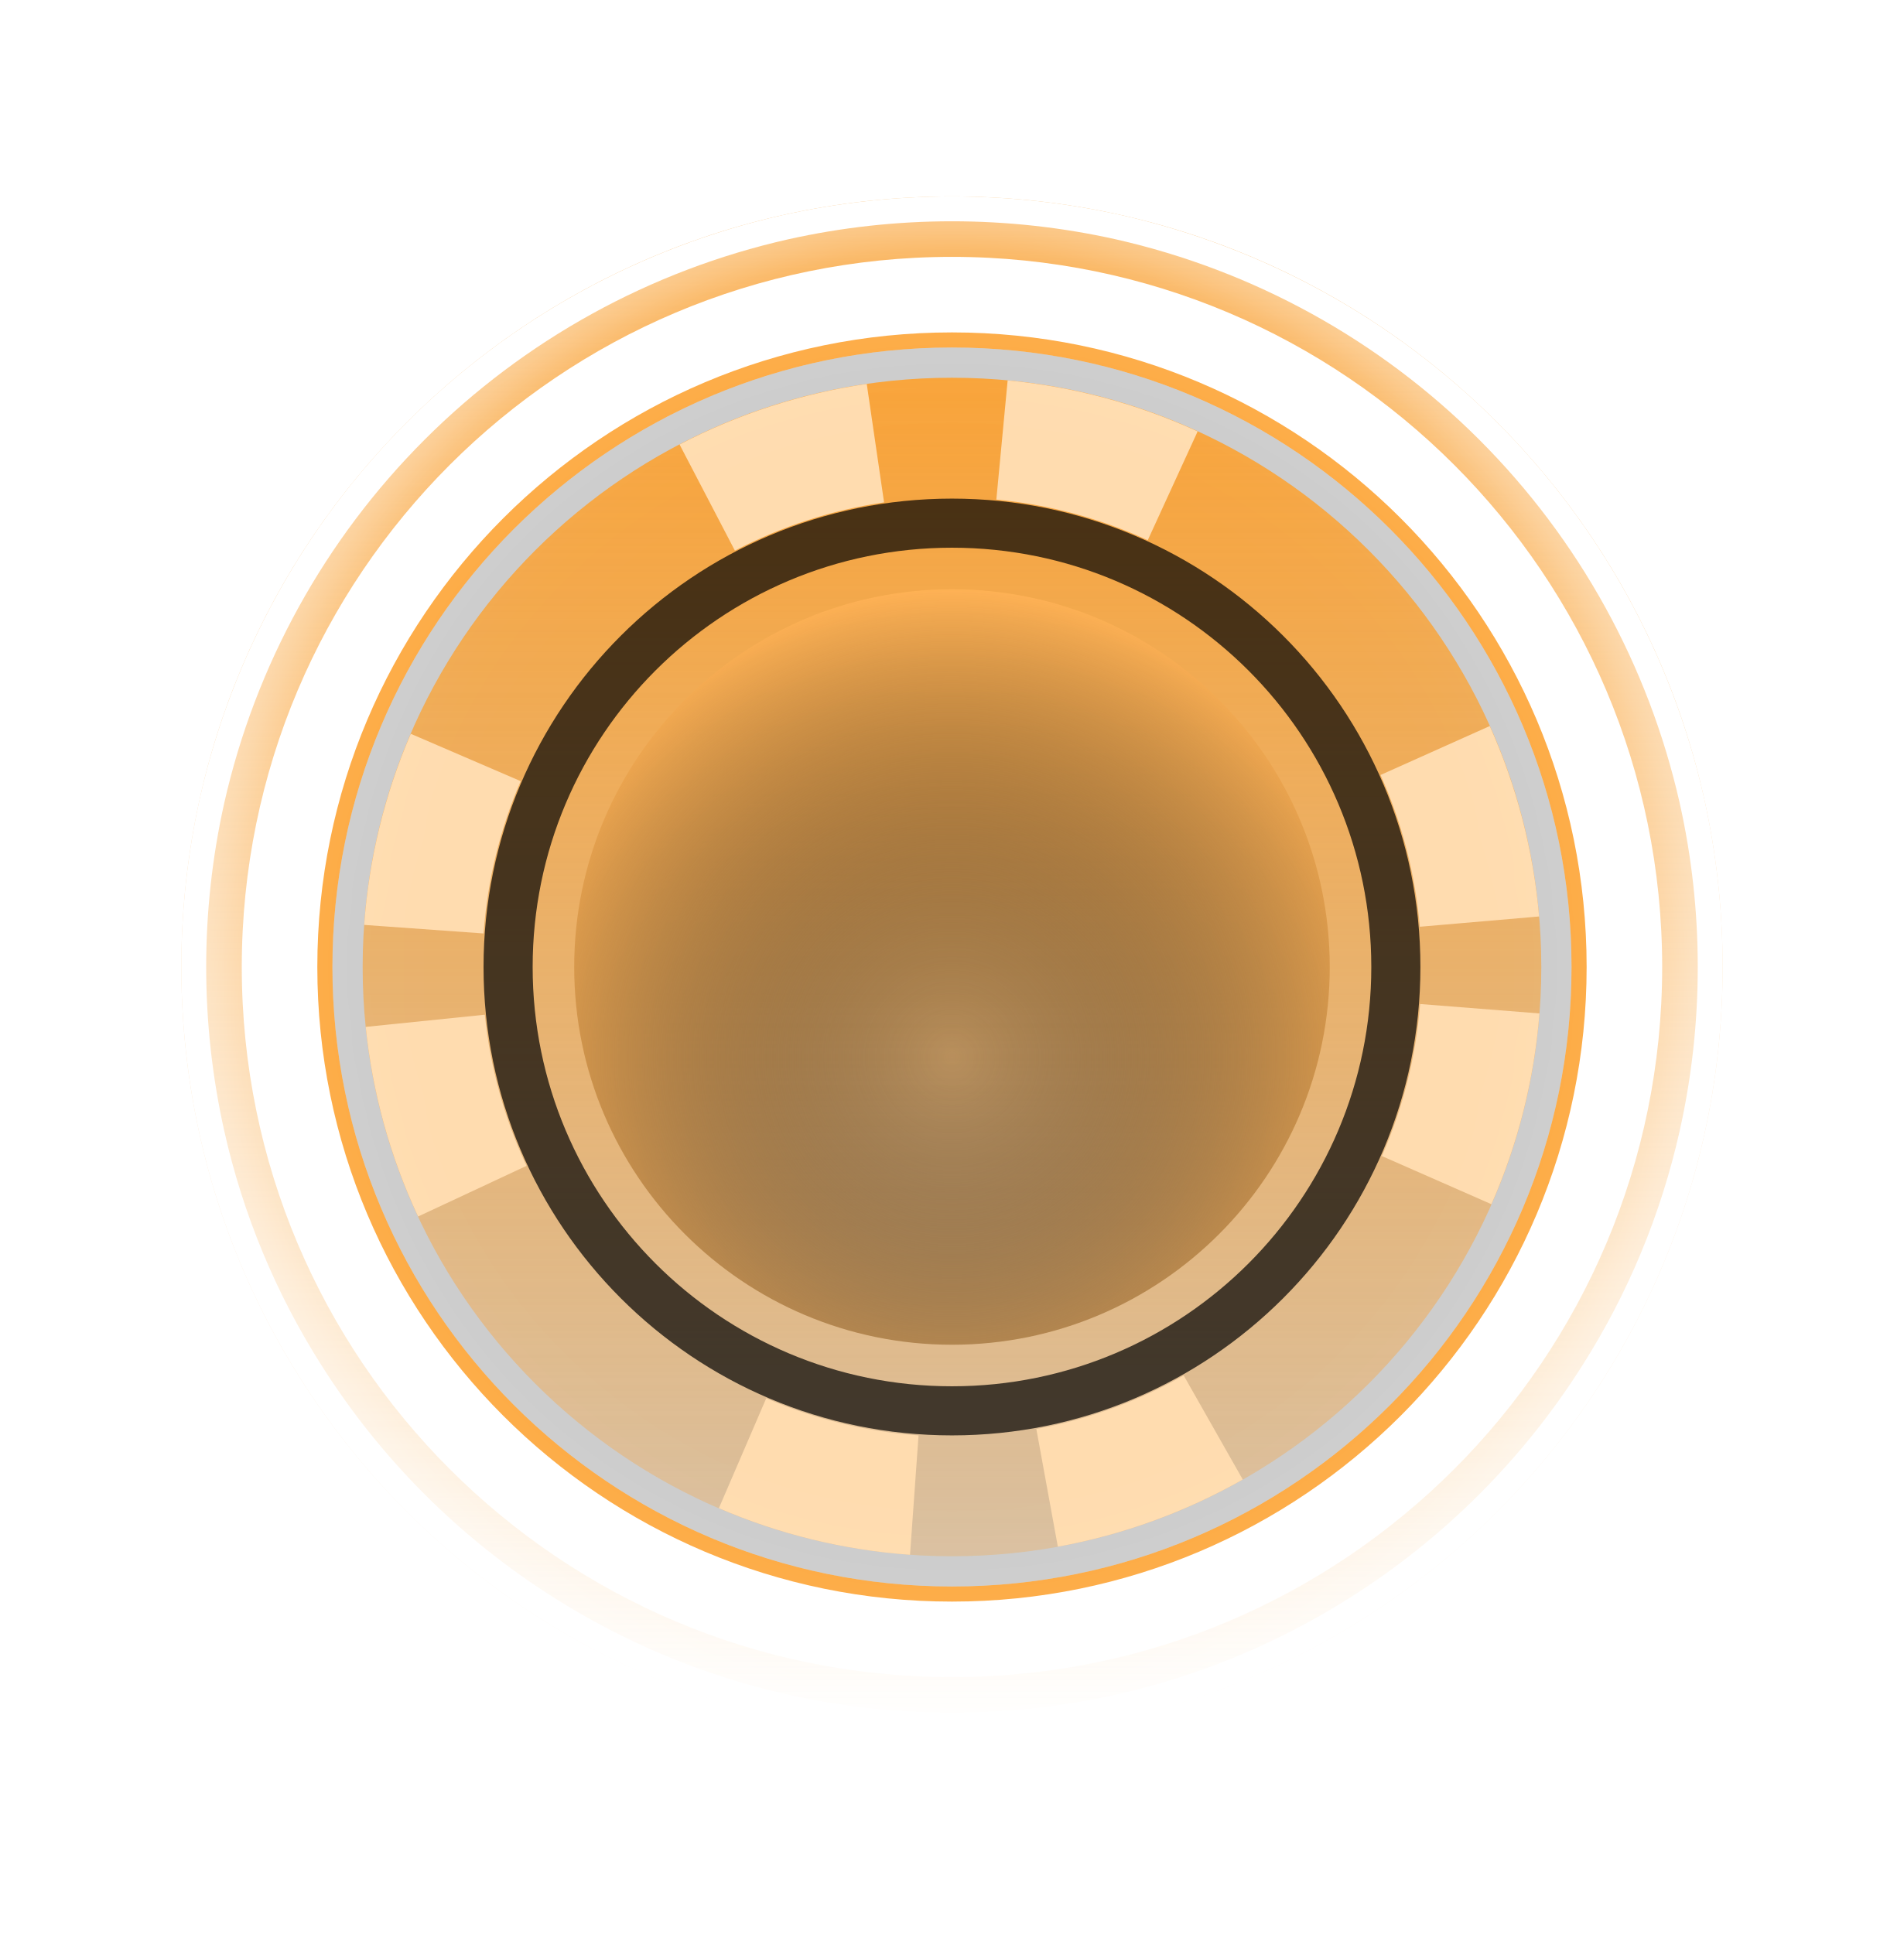
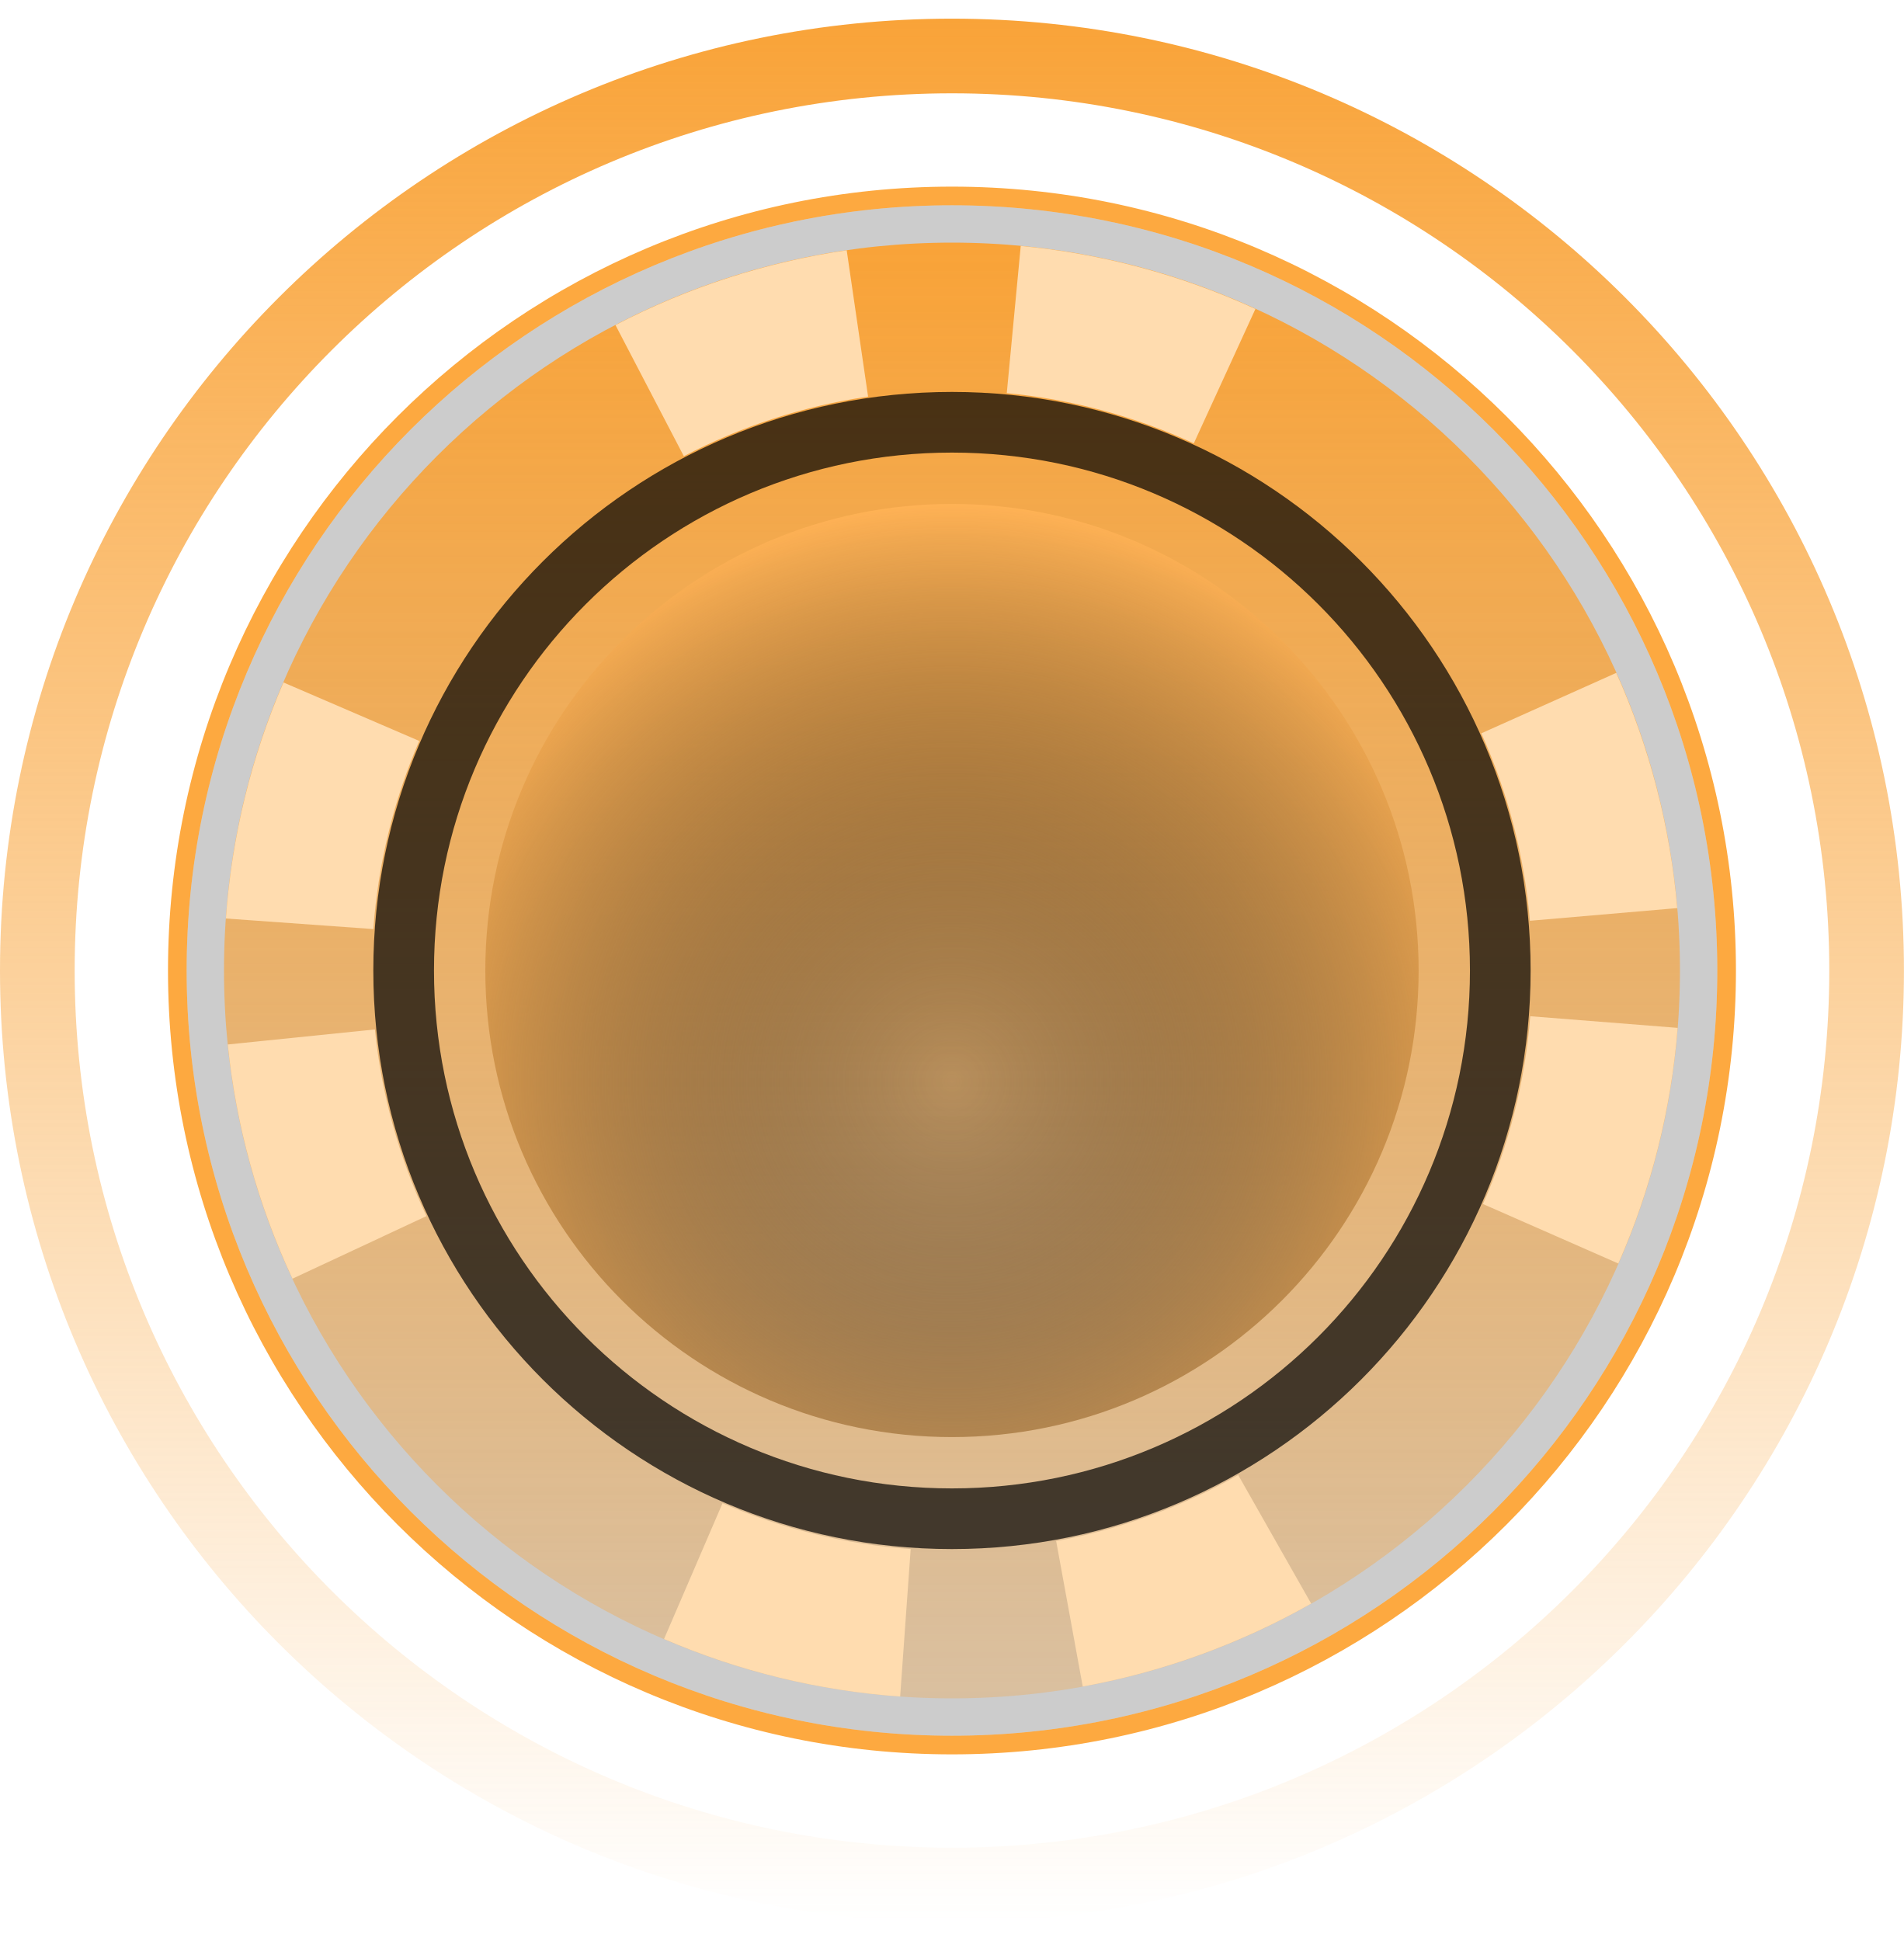
- <svg xmlns="http://www.w3.org/2000/svg" width="63" height="64" viewBox="0 0 63 64" fill="none">
-   <path fill-rule="evenodd" clip-rule="evenodd" d="M8 32C8 44.979 18.521 55.5 31.5 55.5C44.479 55.5 55 44.979 55 32C55 19.021 44.479 8.5 31.5 8.5C18.521 8.5 8 19.021 8 32ZM31.5 6.5C17.417 6.5 6 17.917 6 32C6 46.083 17.417 57.5 31.5 57.5C45.583 57.5 57 46.083 57 32C57 17.917 45.583 6.5 31.5 6.5Z" fill="url(#paint0_linear_10472_18505)" />
-   <path fill-rule="evenodd" clip-rule="evenodd" d="M31.5 53C19.902 53 10.5 43.598 10.5 32C10.5 20.402 19.902 11 31.5 11C43.098 11 52.5 20.402 52.5 32C52.5 43.598 43.098 53 31.5 53ZM31.5 11.5C20.178 11.5 11 20.678 11 32C11 43.322 20.178 52.5 31.5 52.5C42.822 52.5 52 43.322 52 32C52 20.678 42.822 11.5 31.5 11.5Z" fill="#FDA940" />
-   <path d="M11 32C11 20.678 20.178 11.5 31.5 11.5C42.822 11.5 52 20.678 52 32C52 43.322 42.822 52.5 31.5 52.5C20.178 52.5 11 43.322 11 32Z" fill="black" fill-opacity="0.2" />
-   <path d="M12 32C12 21.23 20.73 12.5 31.5 12.5C42.27 12.5 51 21.23 51 32C51 42.77 42.27 51.5 31.5 51.5C20.73 51.5 12 42.77 12 32Z" fill="url(#paint1_linear_10472_18505)" />
-   <path d="M47 32C47 23.44 40.06 16.5 31.5 16.5C22.94 16.5 16 23.44 16 32C16 40.56 22.94 47.5 31.5 47.5C40.06 47.5 47 40.56 47 32ZM17.625 32C17.625 24.337 23.837 18.125 31.5 18.125C39.163 18.125 45.375 24.337 45.375 32C45.375 39.663 39.163 45.875 31.5 45.875C23.837 45.875 17.625 39.663 17.625 32Z" fill="black" fill-opacity="0.7" />
-   <circle cx="12.5" cy="12.5" r="12.5" transform="matrix(1 0 0 -1 19 44.5)" fill="url(#paint2_radial_10472_18505)" />
-   <path fill-rule="evenodd" clip-rule="evenodd" d="M33.342 12.588C35.518 12.794 37.643 13.365 39.629 14.276L37.978 17.877C36.395 17.151 34.702 16.696 32.968 16.532L33.342 12.588ZM41.122 48.961C39.221 50.039 37.153 50.791 35.003 51.183L34.291 47.286C36.004 46.973 37.653 46.375 39.167 45.516L41.122 48.961ZM23.787 49.91C25.794 50.775 27.932 51.296 30.112 51.451L30.394 47.5C28.657 47.376 26.953 46.961 25.354 46.272L23.787 49.91ZM22.486 14.709C24.424 13.698 26.518 13.021 28.68 12.705L29.253 16.625C27.53 16.877 25.862 17.416 24.317 18.221L22.486 14.709ZM12.101 33.982C12.323 36.156 12.909 38.277 13.834 40.257L17.423 38.58C16.686 37.002 16.219 35.312 16.042 33.579L12.101 33.982ZM12.05 30.607C12.206 28.427 12.727 26.289 13.592 24.283L17.23 25.85C16.541 27.45 16.125 29.153 16.001 30.89L12.05 30.607ZM50.939 33.537C50.767 35.716 50.23 37.85 49.35 39.85L45.724 38.256C46.425 36.661 46.853 34.961 46.99 33.225L50.939 33.537ZM50.928 30.328C50.74 28.151 50.188 26.021 49.295 24.026L45.68 25.646C46.392 27.235 46.832 28.933 46.981 30.668L50.928 30.328Z" fill="#FFDCAF" />
-   <g filter="url(#filter0_dd_10472_18505)">
-     <path fill-rule="evenodd" clip-rule="evenodd" d="M56.381 37.608C56.794 35.767 57.001 33.886 57 32C57.002 30.112 56.794 28.23 56.381 26.388C55.316 21.684 52.94 17.378 49.529 13.968C46.118 10.558 41.812 8.184 37.108 7.119C33.415 6.294 29.585 6.294 25.892 7.119C21.188 8.182 16.881 10.557 13.47 13.967C10.059 17.377 7.683 21.684 6.619 26.388C5.794 30.082 5.794 33.913 6.619 37.608C7.256 40.452 8.382 43.164 9.945 45.625C11.968 48.823 14.677 51.532 17.875 53.555C20.335 55.118 23.048 56.244 25.892 56.881C29.585 57.706 33.415 57.706 37.108 56.881C39.952 56.244 42.664 55.118 45.125 53.555C48.323 51.532 51.032 48.823 53.055 45.625C54.618 43.164 55.744 40.452 56.381 37.608ZM55.578 37.427C55.977 35.646 56.178 33.825 56.177 32C56.178 30.173 55.978 28.352 55.578 26.569C54.547 22.017 52.248 17.85 48.947 14.55C45.646 11.25 41.479 8.952 36.927 7.921C33.353 7.123 29.647 7.123 26.073 7.921C21.52 8.951 17.352 11.248 14.051 14.549C10.75 17.849 8.451 22.016 7.421 26.569C6.623 30.144 6.623 33.852 7.421 37.427C8.038 40.179 9.127 42.804 10.64 45.185C12.598 48.281 15.219 50.902 18.314 52.86C20.695 54.373 23.32 55.462 26.073 56.079C29.647 56.877 33.353 56.877 36.927 56.079C39.679 55.462 42.304 54.373 44.685 52.86C47.78 50.902 50.402 48.281 52.359 45.185C53.872 42.804 54.961 40.179 55.578 37.427Z" fill="url(#paint3_linear_10472_18505)" />
-   </g>
+ <svg xmlns="http://www.w3.org/2000/svg" width="51" height="52" viewBox="0 0 51 52" fill="none">
+   <path fill-rule="evenodd" clip-rule="evenodd" d="M2 26C2 38.979 12.521 49.5 25.5 49.5C38.479 49.5 49 38.979 49 26C49 13.021 38.479 2.5 25.5 2.5C12.521 2.5 2 13.021 2 26ZM25.5 0.5C11.417 0.5 0 11.917 0 26C0 40.083 11.417 51.5 25.5 51.5C39.583 51.5 51 40.083 51 26C51 11.917 39.583 0.5 25.5 0.5Z" fill="url(#paint0_linear_10476_15500)" />
+   <path fill-rule="evenodd" clip-rule="evenodd" d="M25.5 47C13.902 47 4.5 37.598 4.5 26C4.5 14.402 13.902 5 25.5 5C37.098 5 46.5 14.402 46.5 26C46.5 37.598 37.098 47 25.5 47ZM25.5 5.5C14.178 5.5 5 14.678 5 26C5 37.322 14.178 46.5 25.5 46.5C36.822 46.5 46 37.322 46 26C46 14.678 36.822 5.5 25.5 5.5Z" fill="#FDA940" />
+   <path d="M5 26C5 14.678 14.178 5.5 25.5 5.5C36.822 5.5 46 14.678 46 26C46 37.322 36.822 46.5 25.5 46.5C14.178 46.5 5 37.322 5 26Z" fill="black" fill-opacity="0.2" />
+   <path d="M6 26C6 15.23 14.73 6.5 25.5 6.5C36.27 6.5 45 15.23 45 26C45 36.77 36.27 45.5 25.5 45.5C14.73 45.5 6 36.77 6 26Z" fill="url(#paint1_linear_10476_15500)" />
+   <path d="M41 26C41 17.44 34.06 10.5 25.5 10.5C16.94 10.5 10 17.44 10 26C10 34.56 16.94 41.5 25.5 41.5C34.06 41.5 41 34.56 41 26ZM11.625 26C11.625 18.337 17.837 12.125 25.5 12.125C33.163 12.125 39.375 18.337 39.375 26C39.375 33.663 33.163 39.875 25.5 39.875C17.837 39.875 11.625 33.663 11.625 26Z" fill="black" fill-opacity="0.7" />
+   <circle cx="12.5" cy="12.5" r="12.5" transform="matrix(1 0 0 -1 13 38.5)" fill="url(#paint2_radial_10476_15500)" />
+   <path fill-rule="evenodd" clip-rule="evenodd" d="M27.342 6.588C29.518 6.794 31.643 7.365 33.629 8.276L31.978 11.877C30.395 11.151 28.701 10.696 26.968 10.532L27.342 6.588ZM35.122 42.961C33.221 44.039 31.153 44.791 29.003 45.183L28.291 41.286C30.004 40.973 31.653 40.375 33.167 39.516L35.122 42.961ZM17.787 43.91C19.794 44.775 21.932 45.296 24.112 45.451L24.394 41.5C22.657 41.376 20.953 40.961 19.354 40.272L17.787 43.91ZM16.486 8.708C18.424 7.698 20.518 7.021 22.68 6.705L23.253 10.625C21.53 10.877 19.862 11.416 18.317 12.221L16.486 8.708ZM6.101 27.982C6.323 30.156 6.909 32.277 7.834 34.257L11.423 32.58C10.686 31.002 10.219 29.312 10.042 27.579L6.101 27.982ZM6.05 24.607C6.206 22.427 6.727 20.289 7.592 18.283L11.23 19.85C10.541 21.45 10.126 23.153 10.001 24.89L6.05 24.607ZM44.939 27.537C44.767 29.716 44.23 31.85 43.35 33.85L39.724 32.256C40.425 30.662 40.853 28.961 40.99 27.225L44.939 27.537ZM44.928 24.328C44.74 22.151 44.188 20.021 43.295 18.026L39.68 19.646C40.392 21.235 40.832 22.933 40.981 24.668L44.928 24.328Z" fill="#FFDCAF" />
  <defs>
-     <filter id="filter0_dd_10472_18505" x="0" y="0.5" width="63" height="63" filterUnits="userSpaceOnUse" color-interpolation-filters="sRGB">
-       <feFlood flood-opacity="0" result="BackgroundImageFix" />
-       <feColorMatrix in="SourceAlpha" type="matrix" values="0 0 0 0 0 0 0 0 0 0 0 0 0 0 0 0 0 0 127 0" result="hardAlpha" />
-       <feOffset />
-       <feGaussianBlur stdDeviation="1" />
-       <feColorMatrix type="matrix" values="0 0 0 0 1 0 0 0 0 1 0 0 0 0 1 0 0 0 1 0" />
-       <feBlend mode="normal" in2="BackgroundImageFix" result="effect1_dropShadow_10472_18505" />
-       <feColorMatrix in="SourceAlpha" type="matrix" values="0 0 0 0 0 0 0 0 0 0 0 0 0 0 0 0 0 0 127 0" result="hardAlpha" />
-       <feOffset />
-       <feGaussianBlur stdDeviation="3" />
-       <feColorMatrix type="matrix" values="0 0 0 0 1 0 0 0 0 1 0 0 0 0 1 0 0 0 1 0" />
-       <feBlend mode="normal" in2="effect1_dropShadow_10472_18505" result="effect2_dropShadow_10472_18505" />
-       <feBlend mode="normal" in="SourceGraphic" in2="effect2_dropShadow_10472_18505" result="shape" />
-     </filter>
-     <linearGradient id="paint0_linear_10472_18505" x1="31.5" y1="6.5" x2="31.5" y2="57.5" gradientUnits="userSpaceOnUse">
+     <linearGradient id="paint0_linear_10476_15500" x1="25.5" y1="0.5" x2="25.5" y2="51.5" gradientUnits="userSpaceOnUse">
      <stop stop-color="#F9A338" />
      <stop offset="1" stop-color="#F9A338" stop-opacity="0" />
    </linearGradient>
-     <linearGradient id="paint1_linear_10472_18505" x1="30.407" y1="12.5" x2="30.407" y2="51.5" gradientUnits="userSpaceOnUse">
+     <linearGradient id="paint1_linear_10476_15500" x1="24.407" y1="6.5" x2="24.407" y2="45.5" gradientUnits="userSpaceOnUse">
      <stop stop-color="#F9A338" />
      <stop offset="1" stop-color="#F9A338" stop-opacity="0.3" />
    </linearGradient>
-     <radialGradient id="paint2_radial_10472_18505" cx="0" cy="0" r="1" gradientUnits="userSpaceOnUse" gradientTransform="translate(12.5 9.52285) rotate(90) scale(15.4772)">
+     <radialGradient id="paint2_radial_10476_15500" cx="0" cy="0" r="1" gradientUnits="userSpaceOnUse" gradientTransform="translate(12.5 9.52285) rotate(90) scale(15.4772)">
      <stop stop-opacity="0.2" />
      <stop offset="1" stop-color="#FFB255" />
    </radialGradient>
-     <linearGradient id="paint3_linear_10472_18505" x1="31.5" y1="6.5" x2="31.5" y2="57.5" gradientUnits="userSpaceOnUse">
-       <stop stop-color="white" />
-     </linearGradient>
  </defs>
</svg>
